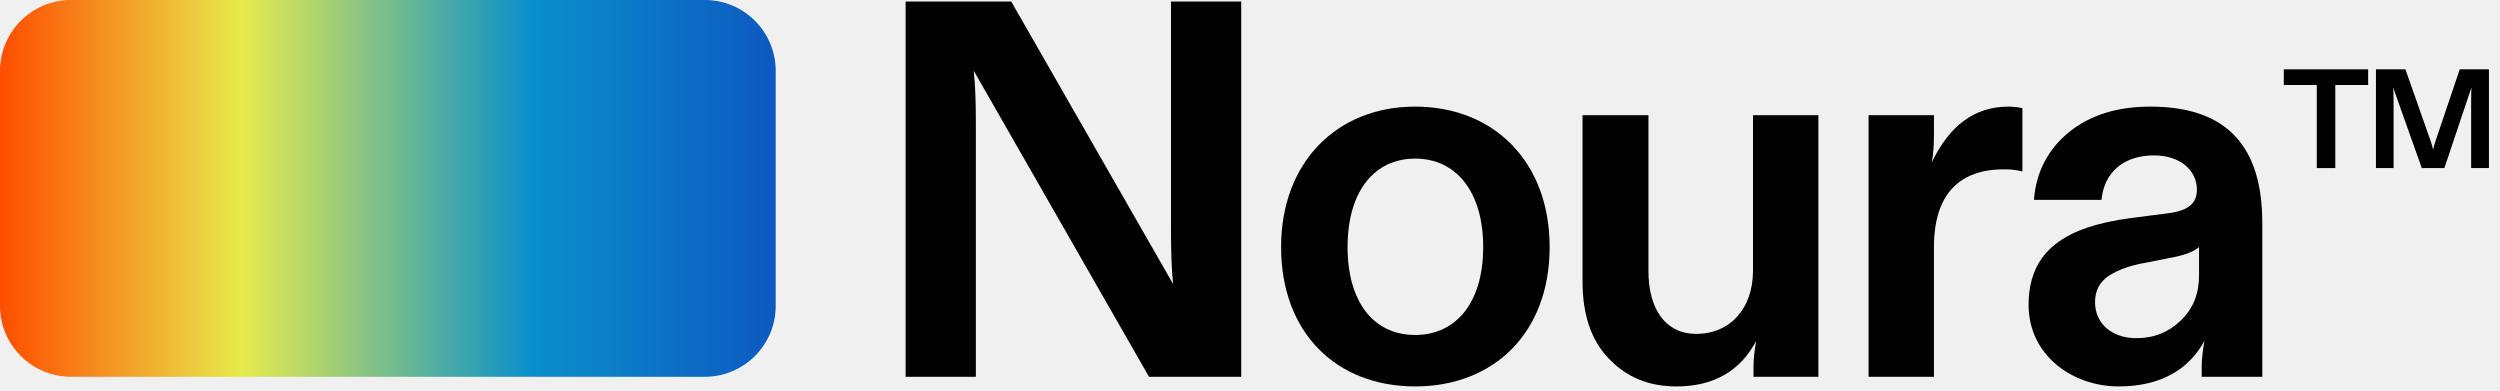
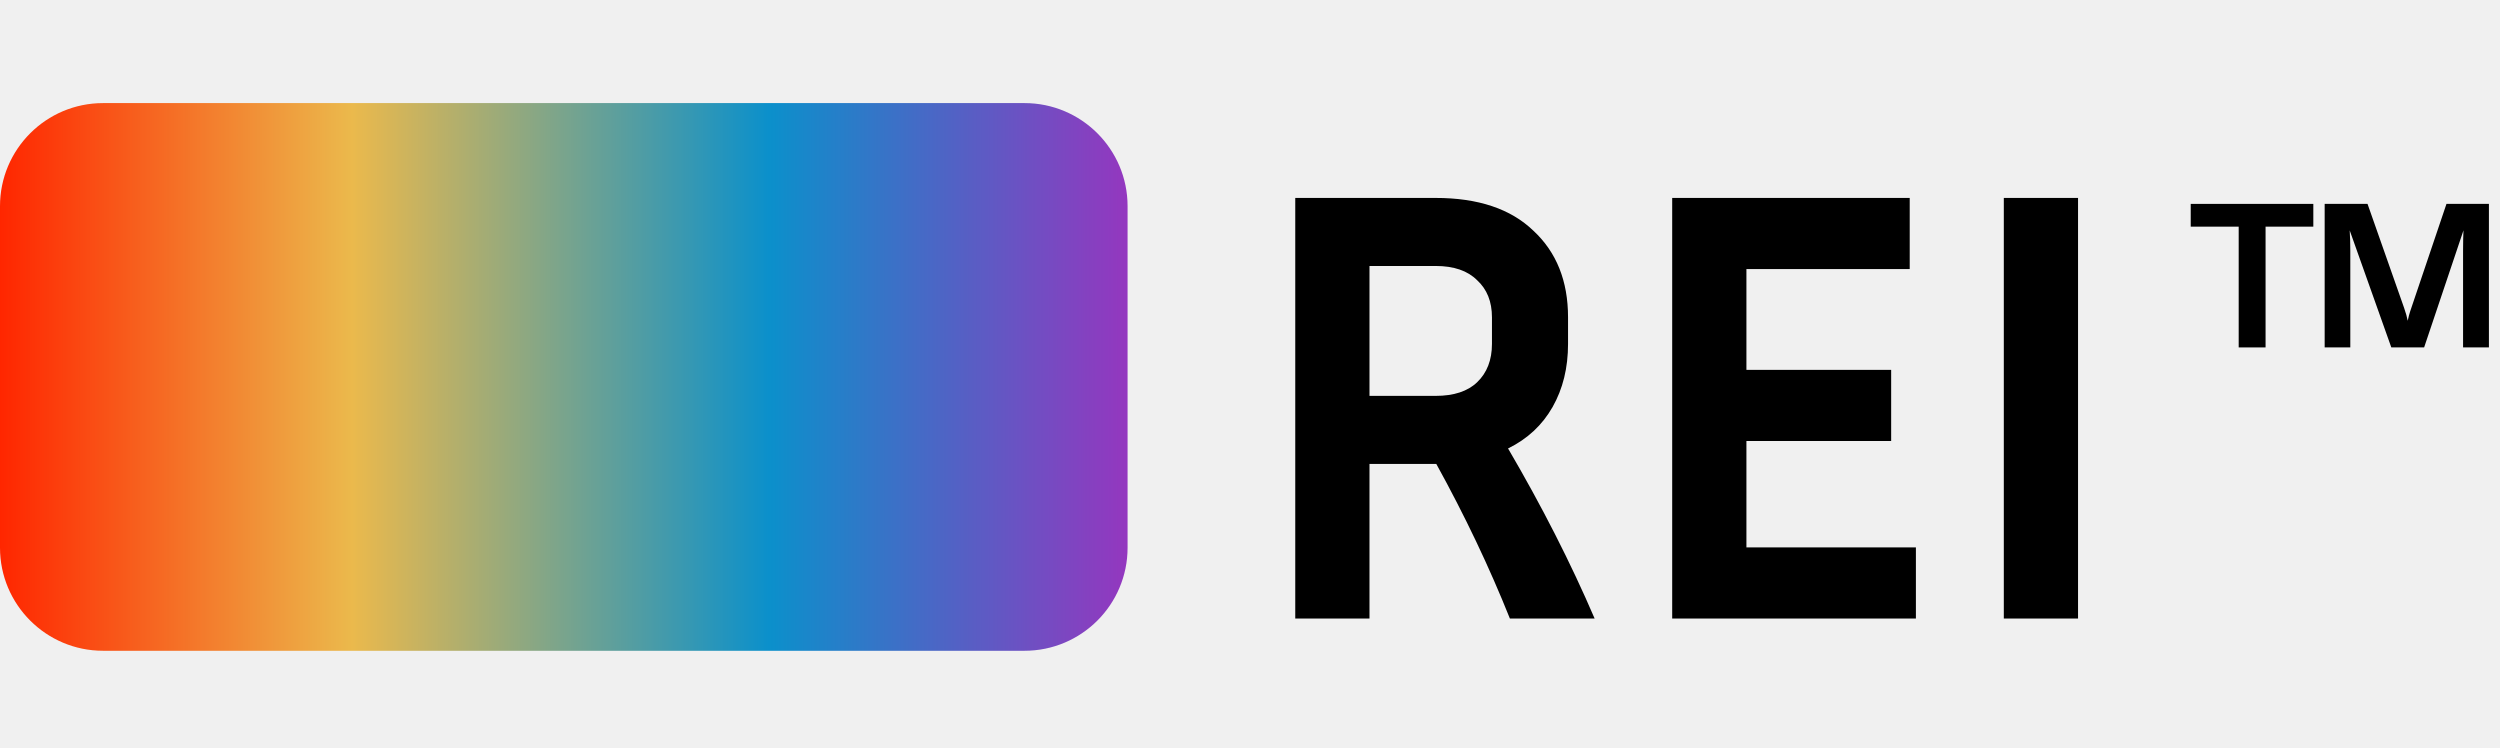
- <svg xmlns="http://www.w3.org/2000/svg" width="141" height="22" viewBox="0 0 141 22" fill="none">
-   <path d="M114.412 17.199C114.412 14.085 116.558 12.785 120.156 12.301L122.272 12.029C123.451 11.878 123.905 11.455 123.905 10.699C123.905 9.61 122.967 8.764 121.486 8.764C119.793 8.764 118.674 9.701 118.523 11.273H114.714C114.835 9.701 115.5 8.431 116.679 7.464C117.858 6.497 119.4 6.013 121.274 6.013C125.658 6.013 127.593 8.31 127.593 12.573V21.25H124.177V20.645C124.177 20.252 124.237 19.769 124.328 19.224C123.481 20.797 121.909 21.794 119.491 21.794C116.86 21.794 114.412 20.011 114.412 17.199ZM118.916 15.566C118.402 15.929 118.16 16.413 118.16 17.048C118.16 18.287 119.158 19.073 120.488 19.073C121.486 19.073 122.302 18.741 122.998 18.076C123.693 17.41 124.026 16.564 124.026 15.536V13.934C123.723 14.206 123.149 14.417 122.272 14.569L121.063 14.81C120.126 14.962 119.43 15.234 118.916 15.566Z" fill="black" />
-   <path d="M105.387 21.25V6.497H109.075V7.615C109.075 8.159 109.045 8.673 108.954 9.157C109.952 7.071 111.373 6.013 113.277 6.013C113.549 6.013 113.822 6.043 114.063 6.103V9.671C113.731 9.58 113.398 9.55 113.005 9.55C110.587 9.55 109.075 10.88 109.075 13.934V21.25H105.387Z" fill="black" />
-   <path d="M89.255 6.497H92.973V15.294C92.973 17.441 93.941 18.831 95.664 18.831C97.569 18.831 98.869 17.41 98.869 15.264V6.497H102.557V21.25H98.899V20.645C98.899 20.192 98.959 19.738 99.05 19.224C98.143 20.948 96.632 21.794 94.546 21.794C93.004 21.794 91.734 21.28 90.736 20.222C89.739 19.194 89.255 17.743 89.255 15.869V6.497Z" fill="black" />
-   <path d="M72.254 13.934C72.254 9.157 75.398 6.013 79.812 6.013C84.256 6.013 87.4 9.127 87.4 13.934C87.4 18.771 84.256 21.794 79.812 21.794C75.368 21.794 72.254 18.771 72.254 13.934ZM76.003 13.934C76.003 17.048 77.484 18.892 79.812 18.892C82.14 18.892 83.652 17.048 83.652 13.934C83.652 10.79 82.11 8.945 79.812 8.945C77.514 8.945 76.003 10.79 76.003 13.934Z" fill="black" />
-   <path d="M51.078 21.25V0.087H57.034L66.164 16.02C66.073 15.204 66.043 14.145 66.043 12.845V0.087H70.004V21.25H64.803L54.917 3.987C55.008 4.803 55.038 5.771 55.038 6.95V21.25H51.078Z" fill="black" />
-   <path d="M134.003 3.911H135.666L137.082 7.937C137.154 8.143 137.201 8.311 137.225 8.446C137.233 8.382 137.297 8.135 137.369 7.937L138.729 3.911H140.376V9.48H139.373V5.733C139.373 5.359 139.381 5.096 139.389 4.937L137.862 9.48H136.589L134.974 4.937C134.99 5.184 134.998 5.446 134.998 5.733V9.48H134.003V3.911Z" fill="black" />
-   <path d="M128.806 3.911H133.563V4.794H131.71V9.48H130.667V4.794H128.806V3.911Z" fill="black" />
-   <rect width="43.75" height="21.25" rx="4" fill="url(#paint0_linear_4_54)" />
+ <svg xmlns="http://www.w3.org/2000/svg" width="97" height="29" viewBox="0 0 97 29" fill="none">
+   <g clip-path="url(#clip0_126_4)">
+     <path d="M90.197 7.911H91.86L93.276 11.937C93.348 12.143 93.395 12.31 93.419 12.446C93.427 12.382 93.491 12.136 93.563 11.937L94.923 7.911H96.57V13.48H95.567V9.733C95.567 9.359 95.575 9.096 95.583 8.937L94.056 13.48H92.783L91.168 8.937C91.184 9.184 91.192 9.446 91.192 9.733V13.48H90.197V7.911Z" fill="black" />
+     <path d="M85 7.911H89.757V8.794H87.904V13.48H86.861V8.794H85V7.911Z" fill="black" />
+     <path d="M39.75 4H4C1.791 4 0 5.791 0 8V21.25C0 23.459 1.791 25.25 4 25.25H39.75C41.959 25.25 43.75 23.459 43.75 21.25V8C43.75 5.791 41.959 4 39.75 4Z" fill="url(#paint0_linear_126_4)" />
+     <path d="M53.136 18V24H50.256V7.68H55.704C57.352 7.68 58.616 8.104 59.496 8.952C60.392 9.784 60.84 10.904 60.84 12.312V13.344C60.84 14.272 60.64 15.088 60.24 15.792C59.84 16.496 59.264 17.032 58.512 17.4C59.824 19.64 60.944 21.84 61.872 24H58.584C57.784 22 56.832 20 55.728 18H53.136ZM55.704 10.32H53.136V15.36H55.704C56.408 15.36 56.944 15.184 57.312 14.832C57.696 14.464 57.888 13.968 57.888 13.344V12.312C57.888 11.704 57.696 11.224 57.312 10.872C56.944 10.504 56.408 10.32 55.704 10.32ZM74.337 21.24V24H64.881V7.68H74.097V10.44H67.761V14.352H73.377V17.112H67.761V21.24H74.337ZM80.628 24H77.748V7.68H80.628V24Z" fill="black" />
+   </g>
  <defs>
-     <linearGradient id="paint0_linear_4_54" x1="0" y1="10.625" x2="43.75" y2="10.625" gradientUnits="userSpaceOnUse">
-       <stop stop-color="#FF4D00" />
-       <stop offset="0.312" stop-color="#E7EB4C" />
+     <linearGradient id="paint0_linear_126_4" x1="0" y1="14.625" x2="43.75" y2="14.625" gradientUnits="userSpaceOnUse">
+       <stop stop-color="#FF2600" />
+       <stop offset="0.312" stop-color="#EBB94C" />
      <stop offset="0.682" stop-color="#0B90CB" />
-       <stop offset="1" stop-color="#0C59C1" />
+       <stop offset="1" stop-color="#9437BF" />
    </linearGradient>
+     <clipPath id="clip0_126_4">
+       <rect width="97" height="29" fill="white" />
+     </clipPath>
  </defs>
</svg>
